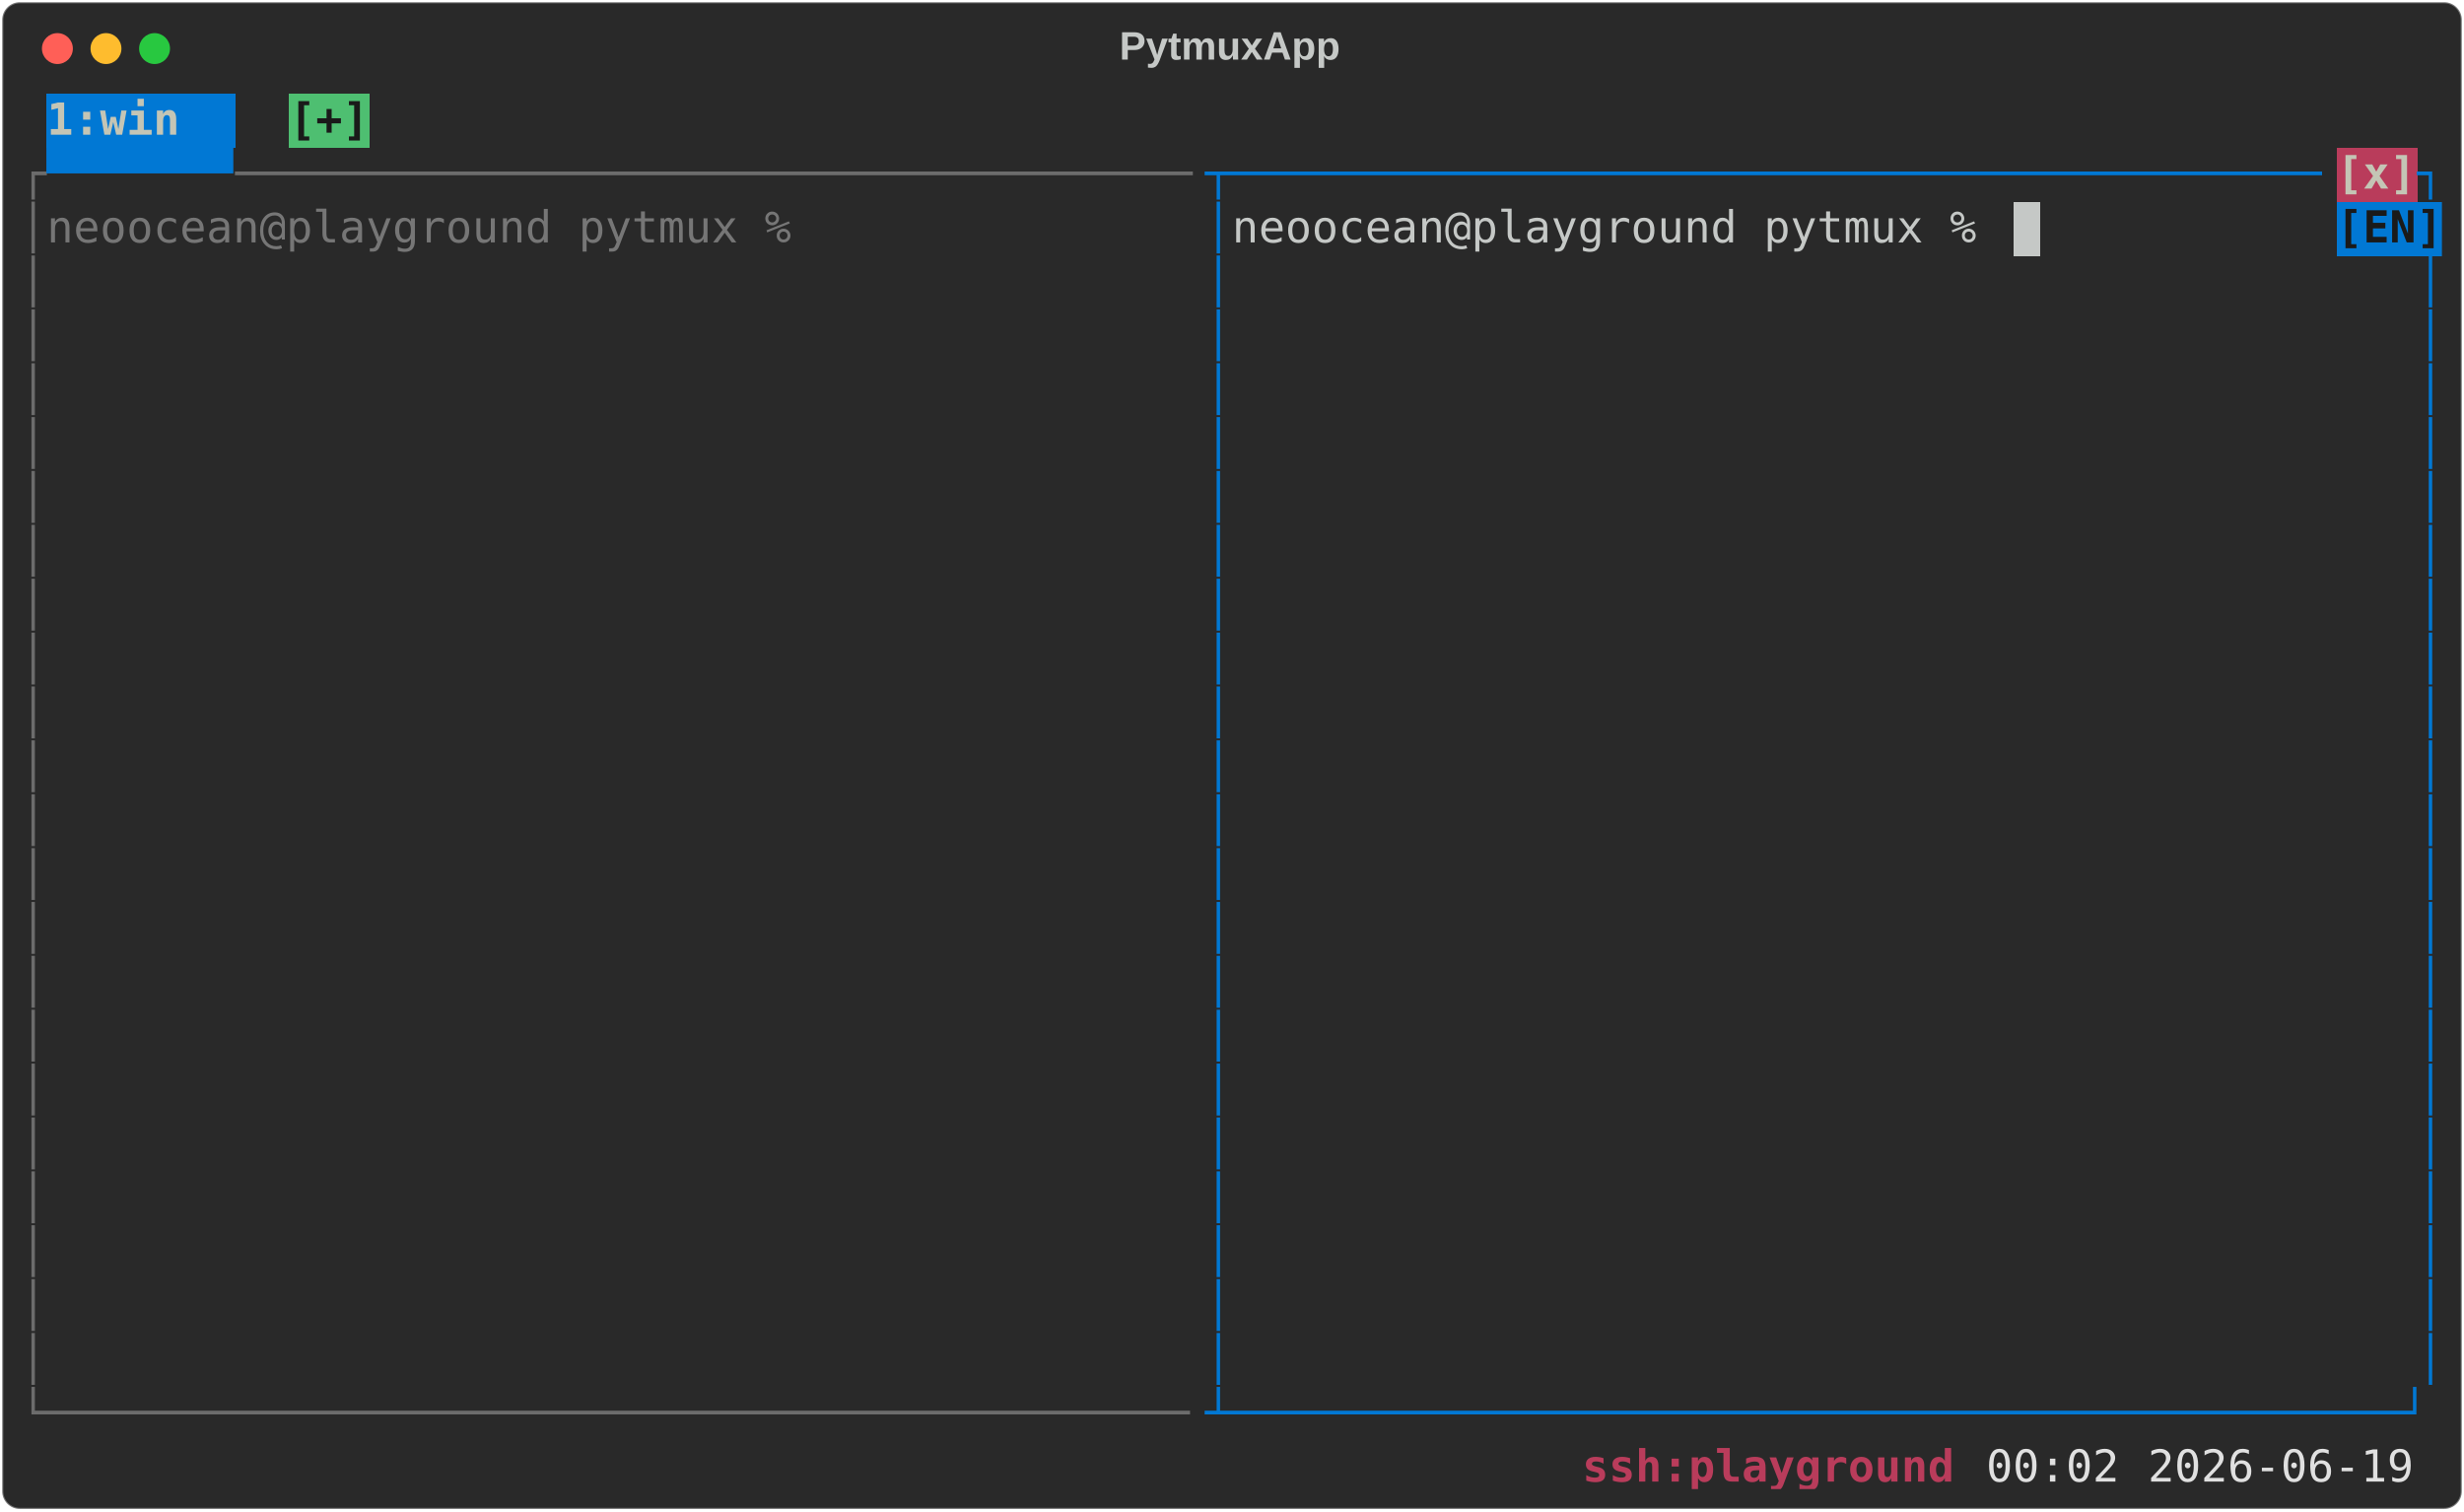
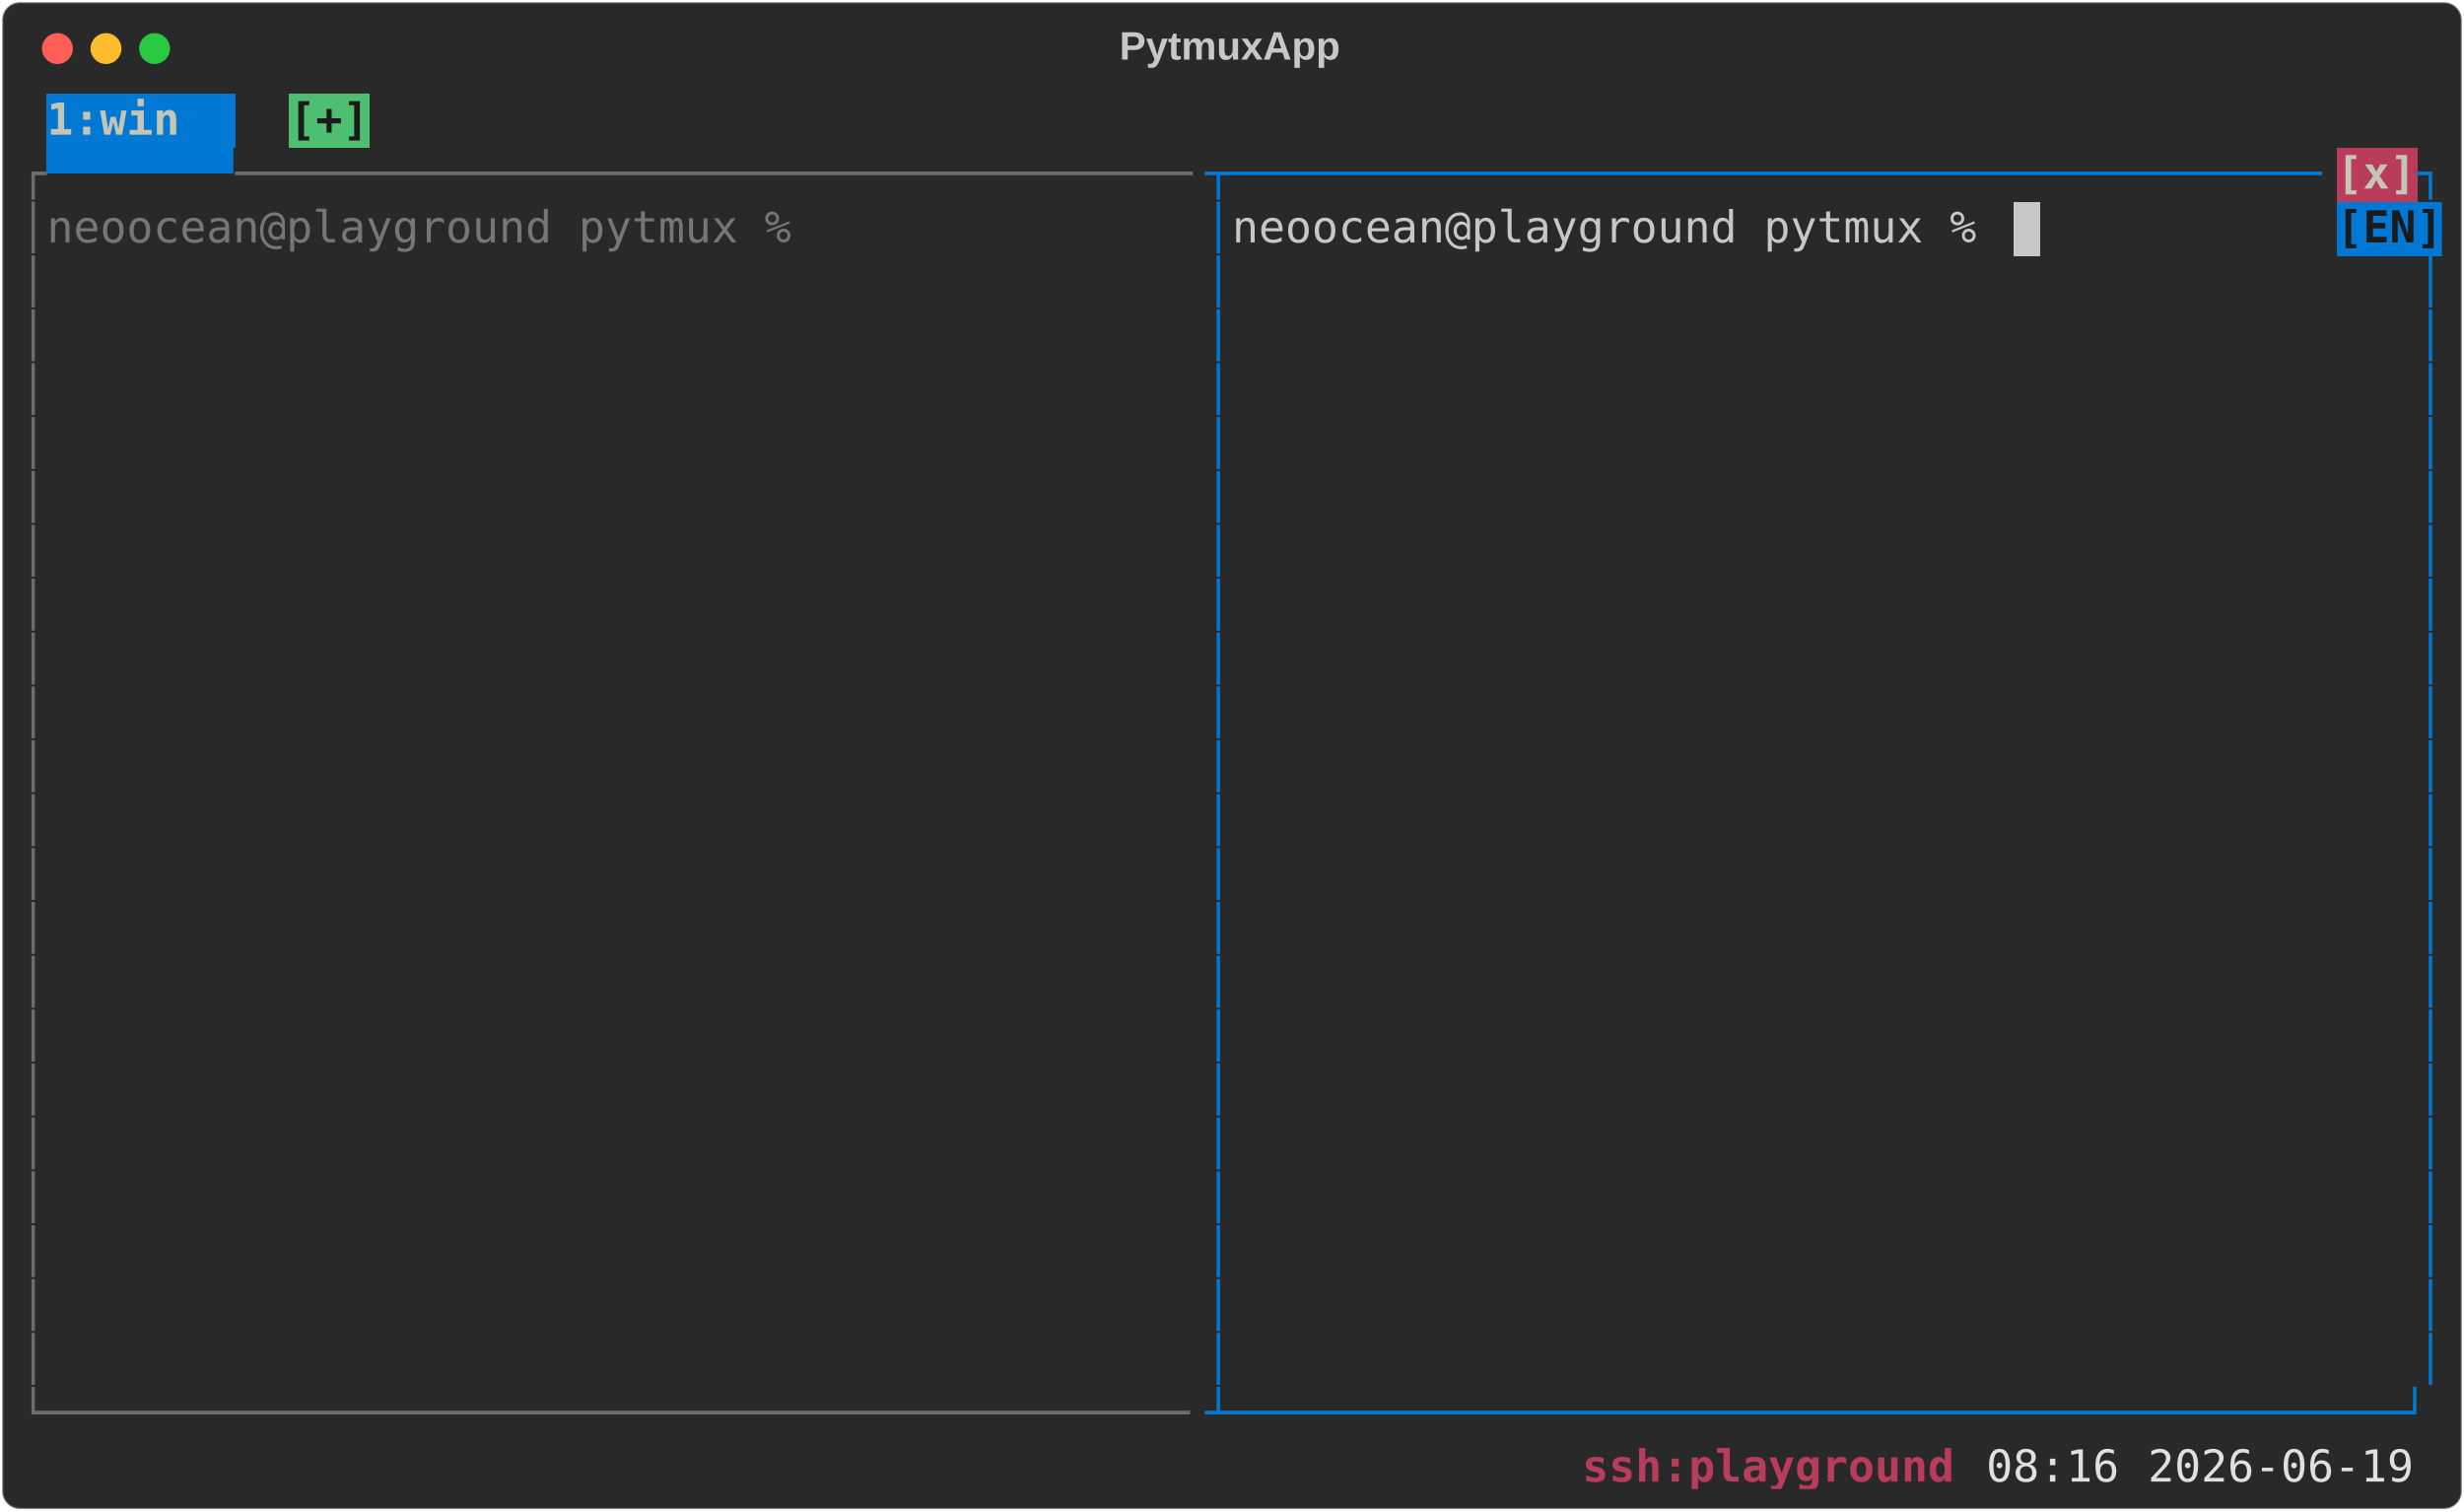
<svg xmlns="http://www.w3.org/2000/svg" class="rich-terminal" viewBox="0 0 1116 684.4">
  <style>

    @font-face {
        font-family: "Fira Code";
        src: local("FiraCode-Regular"),
                url("https://cdnjs.cloudflare.com/ajax/libs/firacode/6.2.0/woff2/FiraCode-Regular.woff2") format("woff2"),
                url("https://cdnjs.cloudflare.com/ajax/libs/firacode/6.2.0/woff/FiraCode-Regular.woff") format("woff");
        font-style: normal;
        font-weight: 400;
    }
    @font-face {
        font-family: "Fira Code";
        src: local("FiraCode-Bold"),
                url("https://cdnjs.cloudflare.com/ajax/libs/firacode/6.2.0/woff2/FiraCode-Bold.woff2") format("woff2"),
                url("https://cdnjs.cloudflare.com/ajax/libs/firacode/6.2.0/woff/FiraCode-Bold.woff") format("woff");
        font-style: bold;
        font-weight: 700;
    }

-     .terminal-1227017472-matrix {
+     .terminal-1631636749-matrix {
        font-family: Fira Code, monospace;
        font-size: 20px;
        line-height: 24.4px;
        font-variant-east-asian: full-width;
    }

-     .terminal-1227017472-title {
+     .terminal-1631636749-title {
        font-size: 18px;
        font-weight: bold;
        font-family: arial;
    }

-     .terminal-1227017472-r1 { fill: #e0e0e0 }
- .terminal-1227017472-r2 { fill: #c4c5b5;font-weight: bold }
- .terminal-1227017472-r3 { fill: #1a1a1a;font-weight: bold }
- .terminal-1227017472-r4 { fill: #c5c8c6 }
- .terminal-1227017472-r5 { fill: #6c6c6c }
- .terminal-1227017472-r6 { fill: #0178d4 }
- .terminal-1227017472-r7 { fill: #0178d4;font-weight: bold }
- .terminal-1227017472-r8 { fill: #767676 }
- .terminal-1227017472-r9 { fill: #292929 }
- .terminal-1227017472-r10 { fill: #b93c5b;font-weight: bold }
+     .terminal-1631636749-r1 { fill: #e0e0e0 }
+ .terminal-1631636749-r2 { fill: #c4c5b5;font-weight: bold }
+ .terminal-1631636749-r3 { fill: #1a1a1a;font-weight: bold }
+ .terminal-1631636749-r4 { fill: #c5c8c6 }
+ .terminal-1631636749-r5 { fill: #6c6c6c }
+ .terminal-1631636749-r6 { fill: #0178d4 }
+ .terminal-1631636749-r7 { fill: #0178d4;font-weight: bold }
+ .terminal-1631636749-r8 { fill: #767676 }
+ .terminal-1631636749-r9 { fill: #292929 }
+ .terminal-1631636749-r10 { fill: #b93c5b;font-weight: bold }
    </style>
  <defs>
-     <clipPath id="terminal-1227017472-clip-terminal">
+     <clipPath id="terminal-1631636749-clip-terminal">
      <rect x="0" y="0" width="1097.0" height="633.4" />
    </clipPath>
-     <clipPath id="terminal-1227017472-line-0">
+     <clipPath id="terminal-1631636749-line-0">
      <rect x="0" y="1.5" width="1098" height="24.65" />
    </clipPath>
-     <clipPath id="terminal-1227017472-line-1">
+     <clipPath id="terminal-1631636749-line-1">
      <rect x="0" y="25.9" width="1098" height="24.65" />
    </clipPath>
-     <clipPath id="terminal-1227017472-line-2">
+     <clipPath id="terminal-1631636749-line-2">
      <rect x="0" y="50.3" width="1098" height="24.65" />
    </clipPath>
-     <clipPath id="terminal-1227017472-line-3">
+     <clipPath id="terminal-1631636749-line-3">
      <rect x="0" y="74.7" width="1098" height="24.65" />
    </clipPath>
-     <clipPath id="terminal-1227017472-line-4">
+     <clipPath id="terminal-1631636749-line-4">
      <rect x="0" y="99.1" width="1098" height="24.65" />
    </clipPath>
-     <clipPath id="terminal-1227017472-line-5">
+     <clipPath id="terminal-1631636749-line-5">
      <rect x="0" y="123.5" width="1098" height="24.65" />
    </clipPath>
-     <clipPath id="terminal-1227017472-line-6">
+     <clipPath id="terminal-1631636749-line-6">
      <rect x="0" y="147.9" width="1098" height="24.65" />
    </clipPath>
-     <clipPath id="terminal-1227017472-line-7">
+     <clipPath id="terminal-1631636749-line-7">
      <rect x="0" y="172.3" width="1098" height="24.65" />
    </clipPath>
-     <clipPath id="terminal-1227017472-line-8">
+     <clipPath id="terminal-1631636749-line-8">
      <rect x="0" y="196.7" width="1098" height="24.65" />
    </clipPath>
-     <clipPath id="terminal-1227017472-line-9">
+     <clipPath id="terminal-1631636749-line-9">
      <rect x="0" y="221.1" width="1098" height="24.65" />
    </clipPath>
-     <clipPath id="terminal-1227017472-line-10">
+     <clipPath id="terminal-1631636749-line-10">
      <rect x="0" y="245.5" width="1098" height="24.65" />
    </clipPath>
-     <clipPath id="terminal-1227017472-line-11">
+     <clipPath id="terminal-1631636749-line-11">
      <rect x="0" y="269.9" width="1098" height="24.65" />
    </clipPath>
-     <clipPath id="terminal-1227017472-line-12">
+     <clipPath id="terminal-1631636749-line-12">
      <rect x="0" y="294.3" width="1098" height="24.65" />
    </clipPath>
-     <clipPath id="terminal-1227017472-line-13">
+     <clipPath id="terminal-1631636749-line-13">
      <rect x="0" y="318.7" width="1098" height="24.65" />
    </clipPath>
-     <clipPath id="terminal-1227017472-line-14">
+     <clipPath id="terminal-1631636749-line-14">
      <rect x="0" y="343.1" width="1098" height="24.65" />
    </clipPath>
-     <clipPath id="terminal-1227017472-line-15">
+     <clipPath id="terminal-1631636749-line-15">
      <rect x="0" y="367.5" width="1098" height="24.65" />
    </clipPath>
-     <clipPath id="terminal-1227017472-line-16">
+     <clipPath id="terminal-1631636749-line-16">
      <rect x="0" y="391.9" width="1098" height="24.65" />
    </clipPath>
-     <clipPath id="terminal-1227017472-line-17">
+     <clipPath id="terminal-1631636749-line-17">
      <rect x="0" y="416.3" width="1098" height="24.65" />
    </clipPath>
-     <clipPath id="terminal-1227017472-line-18">
+     <clipPath id="terminal-1631636749-line-18">
      <rect x="0" y="440.7" width="1098" height="24.65" />
    </clipPath>
-     <clipPath id="terminal-1227017472-line-19">
+     <clipPath id="terminal-1631636749-line-19">
      <rect x="0" y="465.1" width="1098" height="24.65" />
    </clipPath>
-     <clipPath id="terminal-1227017472-line-20">
+     <clipPath id="terminal-1631636749-line-20">
      <rect x="0" y="489.5" width="1098" height="24.65" />
    </clipPath>
-     <clipPath id="terminal-1227017472-line-21">
+     <clipPath id="terminal-1631636749-line-21">
      <rect x="0" y="513.9" width="1098" height="24.65" />
    </clipPath>
-     <clipPath id="terminal-1227017472-line-22">
+     <clipPath id="terminal-1631636749-line-22">
      <rect x="0" y="538.3" width="1098" height="24.65" />
    </clipPath>
-     <clipPath id="terminal-1227017472-line-23">
+     <clipPath id="terminal-1631636749-line-23">
      <rect x="0" y="562.7" width="1098" height="24.65" />
    </clipPath>
-     <clipPath id="terminal-1227017472-line-24">
+     <clipPath id="terminal-1631636749-line-24">
      <rect x="0" y="587.1" width="1098" height="24.65" />
    </clipPath>
  </defs>
  <rect fill="#292929" stroke="rgba(255,255,255,0.35)" stroke-width="1" x="1" y="1" width="1114" height="682.4" rx="8" />
-   <text class="terminal-1227017472-title" fill="#c5c8c6" text-anchor="middle" x="557" y="27">PytmuxApp</text>
+   <text class="terminal-1631636749-title" fill="#c5c8c6" text-anchor="middle" x="557" y="27">PytmuxApp</text>
  <g transform="translate(26,22)">
    <circle cx="0" cy="0" r="7" fill="#ff5f57" />
    <circle cx="22" cy="0" r="7" fill="#febc2e" />
    <circle cx="44" cy="0" r="7" fill="#28c840" />
  </g>
-   <g transform="translate(9, 41)" clip-path="url(#terminal-1227017472-clip-terminal)">
+   <g transform="translate(9, 41)" clip-path="url(#terminal-1631636749-clip-terminal)">
    <rect fill="#0178d4" x="12.2" y="1.5" width="85.4" height="24.65" shape-rendering="crispEdges" />
    <rect fill="#4ebf71" x="122" y="1.5" width="36.6" height="24.65" shape-rendering="crispEdges" />
    <rect fill="#b93c5b" x="1049.2" y="25.9" width="36.6" height="24.65" shape-rendering="crispEdges" />
    <rect fill="#c5c8c6" x="902.8" y="50.3" width="12.2" height="24.65" shape-rendering="crispEdges" />
    <rect fill="#0178d4" x="1049.2" y="50.3" width="48.8" height="24.65" shape-rendering="crispEdges" />
-     <g class="terminal-1227017472-matrix">
-       <text class="terminal-1227017472-r2" x="12.2" y="20" textLength="85.4" clip-path="url(#terminal-1227017472-line-0)"> 1:win </text>
-       <text class="terminal-1227017472-r3" x="122" y="20" textLength="36.6" clip-path="url(#terminal-1227017472-line-0)">[+]</text>
-       <text class="terminal-1227017472-r4" x="1098" y="20" textLength="12.2" clip-path="url(#terminal-1227017472-line-0)">
- </text>
-       <text class="terminal-1227017472-r5" x="0" y="44.4" textLength="12.2" clip-path="url(#terminal-1227017472-line-1)">┌</text>
-       <text class="terminal-1227017472-r6" x="12.2" y="44.4" textLength="85.4" clip-path="url(#terminal-1227017472-line-1)">▀▀▀▀▀▀▀</text>
-       <text class="terminal-1227017472-r5" x="97.6" y="44.4" textLength="439.2" clip-path="url(#terminal-1227017472-line-1)">────────────────────────────────────</text>
-       <text class="terminal-1227017472-r7" x="536.8" y="44.4" textLength="512.4" clip-path="url(#terminal-1227017472-line-1)">┬─────────────────────────────────────────</text>
-       <text class="terminal-1227017472-r2" x="1049.2" y="44.4" textLength="36.6" clip-path="url(#terminal-1227017472-line-1)">[x]</text>
-       <text class="terminal-1227017472-r7" x="1085.8" y="44.4" textLength="12.2" clip-path="url(#terminal-1227017472-line-1)">┐</text>
-       <text class="terminal-1227017472-r4" x="1098" y="44.4" textLength="12.2" clip-path="url(#terminal-1227017472-line-1)">
- </text>
-       <text class="terminal-1227017472-r5" x="0" y="68.8" textLength="12.2" clip-path="url(#terminal-1227017472-line-2)">│</text>
-       <text class="terminal-1227017472-r8" x="12.2" y="68.8" textLength="524.6" clip-path="url(#terminal-1227017472-line-2)">neoocean@playground pytmux %               </text>
-       <text class="terminal-1227017472-r7" x="536.8" y="68.8" textLength="12.2" clip-path="url(#terminal-1227017472-line-2)">│</text>
-       <text class="terminal-1227017472-r4" x="549" y="68.8" textLength="353.8" clip-path="url(#terminal-1227017472-line-2)">neoocean@playground pytmux % </text>
-       <text class="terminal-1227017472-r3" x="1049.2" y="68.8" textLength="48.8" clip-path="url(#terminal-1227017472-line-2)">[EN]</text>
-       <text class="terminal-1227017472-r4" x="1098" y="68.8" textLength="12.2" clip-path="url(#terminal-1227017472-line-2)">
- </text>
-       <text class="terminal-1227017472-r5" x="0" y="93.2" textLength="12.2" clip-path="url(#terminal-1227017472-line-3)">│</text>
-       <text class="terminal-1227017472-r7" x="536.8" y="93.2" textLength="12.2" clip-path="url(#terminal-1227017472-line-3)">│</text>
-       <text class="terminal-1227017472-r7" x="1085.8" y="93.2" textLength="12.2" clip-path="url(#terminal-1227017472-line-3)">│</text>
-       <text class="terminal-1227017472-r4" x="1098" y="93.2" textLength="12.2" clip-path="url(#terminal-1227017472-line-3)">
- </text>
-       <text class="terminal-1227017472-r5" x="0" y="117.6" textLength="12.2" clip-path="url(#terminal-1227017472-line-4)">│</text>
-       <text class="terminal-1227017472-r7" x="536.8" y="117.6" textLength="12.2" clip-path="url(#terminal-1227017472-line-4)">│</text>
-       <text class="terminal-1227017472-r7" x="1085.8" y="117.6" textLength="12.2" clip-path="url(#terminal-1227017472-line-4)">│</text>
-       <text class="terminal-1227017472-r4" x="1098" y="117.6" textLength="12.2" clip-path="url(#terminal-1227017472-line-4)">
- </text>
-       <text class="terminal-1227017472-r5" x="0" y="142" textLength="12.2" clip-path="url(#terminal-1227017472-line-5)">│</text>
-       <text class="terminal-1227017472-r7" x="536.8" y="142" textLength="12.2" clip-path="url(#terminal-1227017472-line-5)">│</text>
-       <text class="terminal-1227017472-r7" x="1085.8" y="142" textLength="12.2" clip-path="url(#terminal-1227017472-line-5)">│</text>
-       <text class="terminal-1227017472-r4" x="1098" y="142" textLength="12.2" clip-path="url(#terminal-1227017472-line-5)">
- </text>
-       <text class="terminal-1227017472-r5" x="0" y="166.4" textLength="12.2" clip-path="url(#terminal-1227017472-line-6)">│</text>
-       <text class="terminal-1227017472-r7" x="536.8" y="166.4" textLength="12.2" clip-path="url(#terminal-1227017472-line-6)">│</text>
-       <text class="terminal-1227017472-r7" x="1085.8" y="166.4" textLength="12.2" clip-path="url(#terminal-1227017472-line-6)">│</text>
-       <text class="terminal-1227017472-r4" x="1098" y="166.4" textLength="12.2" clip-path="url(#terminal-1227017472-line-6)">
- </text>
-       <text class="terminal-1227017472-r5" x="0" y="190.8" textLength="12.2" clip-path="url(#terminal-1227017472-line-7)">│</text>
-       <text class="terminal-1227017472-r7" x="536.8" y="190.8" textLength="12.2" clip-path="url(#terminal-1227017472-line-7)">│</text>
-       <text class="terminal-1227017472-r7" x="1085.8" y="190.8" textLength="12.2" clip-path="url(#terminal-1227017472-line-7)">│</text>
-       <text class="terminal-1227017472-r4" x="1098" y="190.8" textLength="12.2" clip-path="url(#terminal-1227017472-line-7)">
- </text>
-       <text class="terminal-1227017472-r5" x="0" y="215.2" textLength="12.2" clip-path="url(#terminal-1227017472-line-8)">│</text>
-       <text class="terminal-1227017472-r7" x="536.8" y="215.2" textLength="12.2" clip-path="url(#terminal-1227017472-line-8)">│</text>
-       <text class="terminal-1227017472-r7" x="1085.8" y="215.2" textLength="12.2" clip-path="url(#terminal-1227017472-line-8)">│</text>
-       <text class="terminal-1227017472-r4" x="1098" y="215.2" textLength="12.2" clip-path="url(#terminal-1227017472-line-8)">
- </text>
-       <text class="terminal-1227017472-r5" x="0" y="239.6" textLength="12.2" clip-path="url(#terminal-1227017472-line-9)">│</text>
-       <text class="terminal-1227017472-r7" x="536.8" y="239.6" textLength="12.2" clip-path="url(#terminal-1227017472-line-9)">│</text>
-       <text class="terminal-1227017472-r7" x="1085.8" y="239.6" textLength="12.2" clip-path="url(#terminal-1227017472-line-9)">│</text>
-       <text class="terminal-1227017472-r4" x="1098" y="239.6" textLength="12.2" clip-path="url(#terminal-1227017472-line-9)">
- </text>
-       <text class="terminal-1227017472-r5" x="0" y="264" textLength="12.2" clip-path="url(#terminal-1227017472-line-10)">│</text>
-       <text class="terminal-1227017472-r7" x="536.8" y="264" textLength="12.2" clip-path="url(#terminal-1227017472-line-10)">│</text>
-       <text class="terminal-1227017472-r7" x="1085.8" y="264" textLength="12.2" clip-path="url(#terminal-1227017472-line-10)">│</text>
-       <text class="terminal-1227017472-r4" x="1098" y="264" textLength="12.2" clip-path="url(#terminal-1227017472-line-10)">
- </text>
-       <text class="terminal-1227017472-r5" x="0" y="288.4" textLength="12.2" clip-path="url(#terminal-1227017472-line-11)">│</text>
-       <text class="terminal-1227017472-r7" x="536.8" y="288.4" textLength="12.2" clip-path="url(#terminal-1227017472-line-11)">│</text>
-       <text class="terminal-1227017472-r7" x="1085.8" y="288.4" textLength="12.2" clip-path="url(#terminal-1227017472-line-11)">│</text>
-       <text class="terminal-1227017472-r4" x="1098" y="288.4" textLength="12.2" clip-path="url(#terminal-1227017472-line-11)">
- </text>
-       <text class="terminal-1227017472-r5" x="0" y="312.8" textLength="12.2" clip-path="url(#terminal-1227017472-line-12)">│</text>
-       <text class="terminal-1227017472-r7" x="536.8" y="312.8" textLength="12.2" clip-path="url(#terminal-1227017472-line-12)">│</text>
-       <text class="terminal-1227017472-r7" x="1085.8" y="312.8" textLength="12.2" clip-path="url(#terminal-1227017472-line-12)">│</text>
-       <text class="terminal-1227017472-r4" x="1098" y="312.8" textLength="12.2" clip-path="url(#terminal-1227017472-line-12)">
- </text>
-       <text class="terminal-1227017472-r5" x="0" y="337.2" textLength="12.2" clip-path="url(#terminal-1227017472-line-13)">│</text>
-       <text class="terminal-1227017472-r7" x="536.8" y="337.2" textLength="12.2" clip-path="url(#terminal-1227017472-line-13)">│</text>
-       <text class="terminal-1227017472-r7" x="1085.8" y="337.2" textLength="12.2" clip-path="url(#terminal-1227017472-line-13)">│</text>
-       <text class="terminal-1227017472-r4" x="1098" y="337.2" textLength="12.2" clip-path="url(#terminal-1227017472-line-13)">
- </text>
-       <text class="terminal-1227017472-r5" x="0" y="361.6" textLength="12.2" clip-path="url(#terminal-1227017472-line-14)">│</text>
-       <text class="terminal-1227017472-r7" x="536.8" y="361.6" textLength="12.2" clip-path="url(#terminal-1227017472-line-14)">│</text>
-       <text class="terminal-1227017472-r7" x="1085.8" y="361.6" textLength="12.2" clip-path="url(#terminal-1227017472-line-14)">│</text>
-       <text class="terminal-1227017472-r4" x="1098" y="361.6" textLength="12.2" clip-path="url(#terminal-1227017472-line-14)">
- </text>
-       <text class="terminal-1227017472-r5" x="0" y="386" textLength="12.2" clip-path="url(#terminal-1227017472-line-15)">│</text>
-       <text class="terminal-1227017472-r7" x="536.8" y="386" textLength="12.2" clip-path="url(#terminal-1227017472-line-15)">│</text>
-       <text class="terminal-1227017472-r7" x="1085.8" y="386" textLength="12.2" clip-path="url(#terminal-1227017472-line-15)">│</text>
-       <text class="terminal-1227017472-r4" x="1098" y="386" textLength="12.2" clip-path="url(#terminal-1227017472-line-15)">
- </text>
-       <text class="terminal-1227017472-r5" x="0" y="410.4" textLength="12.2" clip-path="url(#terminal-1227017472-line-16)">│</text>
-       <text class="terminal-1227017472-r7" x="536.8" y="410.4" textLength="12.2" clip-path="url(#terminal-1227017472-line-16)">│</text>
-       <text class="terminal-1227017472-r7" x="1085.8" y="410.4" textLength="12.2" clip-path="url(#terminal-1227017472-line-16)">│</text>
-       <text class="terminal-1227017472-r4" x="1098" y="410.4" textLength="12.2" clip-path="url(#terminal-1227017472-line-16)">
- </text>
-       <text class="terminal-1227017472-r5" x="0" y="434.8" textLength="12.2" clip-path="url(#terminal-1227017472-line-17)">│</text>
-       <text class="terminal-1227017472-r7" x="536.8" y="434.8" textLength="12.2" clip-path="url(#terminal-1227017472-line-17)">│</text>
-       <text class="terminal-1227017472-r7" x="1085.8" y="434.8" textLength="12.2" clip-path="url(#terminal-1227017472-line-17)">│</text>
-       <text class="terminal-1227017472-r4" x="1098" y="434.8" textLength="12.2" clip-path="url(#terminal-1227017472-line-17)">
- </text>
-       <text class="terminal-1227017472-r5" x="0" y="459.2" textLength="12.2" clip-path="url(#terminal-1227017472-line-18)">│</text>
-       <text class="terminal-1227017472-r7" x="536.8" y="459.2" textLength="12.2" clip-path="url(#terminal-1227017472-line-18)">│</text>
-       <text class="terminal-1227017472-r7" x="1085.8" y="459.2" textLength="12.2" clip-path="url(#terminal-1227017472-line-18)">│</text>
-       <text class="terminal-1227017472-r4" x="1098" y="459.2" textLength="12.2" clip-path="url(#terminal-1227017472-line-18)">
- </text>
-       <text class="terminal-1227017472-r5" x="0" y="483.6" textLength="12.2" clip-path="url(#terminal-1227017472-line-19)">│</text>
-       <text class="terminal-1227017472-r7" x="536.8" y="483.6" textLength="12.2" clip-path="url(#terminal-1227017472-line-19)">│</text>
-       <text class="terminal-1227017472-r7" x="1085.8" y="483.6" textLength="12.2" clip-path="url(#terminal-1227017472-line-19)">│</text>
-       <text class="terminal-1227017472-r4" x="1098" y="483.6" textLength="12.2" clip-path="url(#terminal-1227017472-line-19)">
- </text>
-       <text class="terminal-1227017472-r5" x="0" y="508" textLength="12.2" clip-path="url(#terminal-1227017472-line-20)">│</text>
-       <text class="terminal-1227017472-r7" x="536.8" y="508" textLength="12.2" clip-path="url(#terminal-1227017472-line-20)">│</text>
-       <text class="terminal-1227017472-r7" x="1085.8" y="508" textLength="12.2" clip-path="url(#terminal-1227017472-line-20)">│</text>
-       <text class="terminal-1227017472-r4" x="1098" y="508" textLength="12.2" clip-path="url(#terminal-1227017472-line-20)">
- </text>
-       <text class="terminal-1227017472-r5" x="0" y="532.4" textLength="12.2" clip-path="url(#terminal-1227017472-line-21)">│</text>
-       <text class="terminal-1227017472-r7" x="536.8" y="532.4" textLength="12.2" clip-path="url(#terminal-1227017472-line-21)">│</text>
-       <text class="terminal-1227017472-r7" x="1085.8" y="532.4" textLength="12.2" clip-path="url(#terminal-1227017472-line-21)">│</text>
-       <text class="terminal-1227017472-r4" x="1098" y="532.4" textLength="12.2" clip-path="url(#terminal-1227017472-line-21)">
- </text>
-       <text class="terminal-1227017472-r5" x="0" y="556.8" textLength="12.2" clip-path="url(#terminal-1227017472-line-22)">│</text>
-       <text class="terminal-1227017472-r7" x="536.8" y="556.8" textLength="12.2" clip-path="url(#terminal-1227017472-line-22)">│</text>
-       <text class="terminal-1227017472-r7" x="1085.8" y="556.8" textLength="12.2" clip-path="url(#terminal-1227017472-line-22)">│</text>
-       <text class="terminal-1227017472-r4" x="1098" y="556.8" textLength="12.2" clip-path="url(#terminal-1227017472-line-22)">
- </text>
-       <text class="terminal-1227017472-r5" x="0" y="581.2" textLength="12.2" clip-path="url(#terminal-1227017472-line-23)">│</text>
-       <text class="terminal-1227017472-r7" x="536.8" y="581.2" textLength="12.2" clip-path="url(#terminal-1227017472-line-23)">│</text>
-       <text class="terminal-1227017472-r7" x="1085.8" y="581.2" textLength="12.2" clip-path="url(#terminal-1227017472-line-23)">│</text>
-       <text class="terminal-1227017472-r4" x="1098" y="581.2" textLength="12.2" clip-path="url(#terminal-1227017472-line-23)">
- </text>
-       <text class="terminal-1227017472-r5" x="0" y="605.6" textLength="536.8" clip-path="url(#terminal-1227017472-line-24)">└───────────────────────────────────────────</text>
-       <text class="terminal-1227017472-r7" x="536.8" y="605.6" textLength="561.2" clip-path="url(#terminal-1227017472-line-24)">┴────────────────────────────────────────────┘</text>
-       <text class="terminal-1227017472-r4" x="1098" y="605.6" textLength="12.2" clip-path="url(#terminal-1227017472-line-24)">
- </text>
-       <text class="terminal-1227017472-r10" x="707.6" y="630" textLength="170.8" clip-path="url(#terminal-1227017472-line-25)">ssh:playground</text>
-       <text class="terminal-1227017472-r1" x="890.6" y="630" textLength="61" clip-path="url(#terminal-1227017472-line-25)">00:02</text>
-       <text class="terminal-1227017472-r1" x="963.8" y="630" textLength="122" clip-path="url(#terminal-1227017472-line-25)">2026-06-19</text>
+     <g class="terminal-1631636749-matrix">
+       <text class="terminal-1631636749-r2" x="12.2" y="20" textLength="85.4" clip-path="url(#terminal-1631636749-line-0)"> 1:win </text>
+       <text class="terminal-1631636749-r3" x="122" y="20" textLength="36.6" clip-path="url(#terminal-1631636749-line-0)">[+]</text>
+       <text class="terminal-1631636749-r4" x="1098" y="20" textLength="12.2" clip-path="url(#terminal-1631636749-line-0)">
+ </text>
+       <text class="terminal-1631636749-r5" x="0" y="44.4" textLength="12.2" clip-path="url(#terminal-1631636749-line-1)">┌</text>
+       <text class="terminal-1631636749-r6" x="12.2" y="44.4" textLength="85.4" clip-path="url(#terminal-1631636749-line-1)">▀▀▀▀▀▀▀</text>
+       <text class="terminal-1631636749-r5" x="97.6" y="44.4" textLength="439.2" clip-path="url(#terminal-1631636749-line-1)">────────────────────────────────────</text>
+       <text class="terminal-1631636749-r7" x="536.8" y="44.4" textLength="512.4" clip-path="url(#terminal-1631636749-line-1)">┬─────────────────────────────────────────</text>
+       <text class="terminal-1631636749-r2" x="1049.2" y="44.4" textLength="36.6" clip-path="url(#terminal-1631636749-line-1)">[x]</text>
+       <text class="terminal-1631636749-r7" x="1085.8" y="44.4" textLength="12.2" clip-path="url(#terminal-1631636749-line-1)">┐</text>
+       <text class="terminal-1631636749-r4" x="1098" y="44.4" textLength="12.2" clip-path="url(#terminal-1631636749-line-1)">
+ </text>
+       <text class="terminal-1631636749-r5" x="0" y="68.8" textLength="12.2" clip-path="url(#terminal-1631636749-line-2)">│</text>
+       <text class="terminal-1631636749-r8" x="12.2" y="68.8" textLength="524.6" clip-path="url(#terminal-1631636749-line-2)">neoocean@playground pytmux %               </text>
+       <text class="terminal-1631636749-r7" x="536.8" y="68.8" textLength="12.2" clip-path="url(#terminal-1631636749-line-2)">│</text>
+       <text class="terminal-1631636749-r4" x="549" y="68.8" textLength="353.8" clip-path="url(#terminal-1631636749-line-2)">neoocean@playground pytmux % </text>
+       <text class="terminal-1631636749-r3" x="1049.2" y="68.8" textLength="48.8" clip-path="url(#terminal-1631636749-line-2)">[EN]</text>
+       <text class="terminal-1631636749-r4" x="1098" y="68.8" textLength="12.2" clip-path="url(#terminal-1631636749-line-2)">
+ </text>
+       <text class="terminal-1631636749-r5" x="0" y="93.2" textLength="12.2" clip-path="url(#terminal-1631636749-line-3)">│</text>
+       <text class="terminal-1631636749-r7" x="536.8" y="93.2" textLength="12.2" clip-path="url(#terminal-1631636749-line-3)">│</text>
+       <text class="terminal-1631636749-r7" x="1085.8" y="93.2" textLength="12.2" clip-path="url(#terminal-1631636749-line-3)">│</text>
+       <text class="terminal-1631636749-r4" x="1098" y="93.2" textLength="12.2" clip-path="url(#terminal-1631636749-line-3)">
+ </text>
+       <text class="terminal-1631636749-r5" x="0" y="117.6" textLength="12.2" clip-path="url(#terminal-1631636749-line-4)">│</text>
+       <text class="terminal-1631636749-r7" x="536.8" y="117.6" textLength="12.2" clip-path="url(#terminal-1631636749-line-4)">│</text>
+       <text class="terminal-1631636749-r7" x="1085.8" y="117.6" textLength="12.2" clip-path="url(#terminal-1631636749-line-4)">│</text>
+       <text class="terminal-1631636749-r4" x="1098" y="117.6" textLength="12.2" clip-path="url(#terminal-1631636749-line-4)">
+ </text>
+       <text class="terminal-1631636749-r5" x="0" y="142" textLength="12.2" clip-path="url(#terminal-1631636749-line-5)">│</text>
+       <text class="terminal-1631636749-r7" x="536.8" y="142" textLength="12.2" clip-path="url(#terminal-1631636749-line-5)">│</text>
+       <text class="terminal-1631636749-r7" x="1085.8" y="142" textLength="12.2" clip-path="url(#terminal-1631636749-line-5)">│</text>
+       <text class="terminal-1631636749-r4" x="1098" y="142" textLength="12.2" clip-path="url(#terminal-1631636749-line-5)">
+ </text>
+       <text class="terminal-1631636749-r5" x="0" y="166.4" textLength="12.2" clip-path="url(#terminal-1631636749-line-6)">│</text>
+       <text class="terminal-1631636749-r7" x="536.8" y="166.4" textLength="12.2" clip-path="url(#terminal-1631636749-line-6)">│</text>
+       <text class="terminal-1631636749-r7" x="1085.8" y="166.4" textLength="12.2" clip-path="url(#terminal-1631636749-line-6)">│</text>
+       <text class="terminal-1631636749-r4" x="1098" y="166.4" textLength="12.2" clip-path="url(#terminal-1631636749-line-6)">
+ </text>
+       <text class="terminal-1631636749-r5" x="0" y="190.8" textLength="12.2" clip-path="url(#terminal-1631636749-line-7)">│</text>
+       <text class="terminal-1631636749-r7" x="536.8" y="190.8" textLength="12.2" clip-path="url(#terminal-1631636749-line-7)">│</text>
+       <text class="terminal-1631636749-r7" x="1085.8" y="190.8" textLength="12.2" clip-path="url(#terminal-1631636749-line-7)">│</text>
+       <text class="terminal-1631636749-r4" x="1098" y="190.8" textLength="12.2" clip-path="url(#terminal-1631636749-line-7)">
+ </text>
+       <text class="terminal-1631636749-r5" x="0" y="215.2" textLength="12.2" clip-path="url(#terminal-1631636749-line-8)">│</text>
+       <text class="terminal-1631636749-r7" x="536.8" y="215.2" textLength="12.2" clip-path="url(#terminal-1631636749-line-8)">│</text>
+       <text class="terminal-1631636749-r7" x="1085.8" y="215.2" textLength="12.2" clip-path="url(#terminal-1631636749-line-8)">│</text>
+       <text class="terminal-1631636749-r4" x="1098" y="215.2" textLength="12.2" clip-path="url(#terminal-1631636749-line-8)">
+ </text>
+       <text class="terminal-1631636749-r5" x="0" y="239.6" textLength="12.2" clip-path="url(#terminal-1631636749-line-9)">│</text>
+       <text class="terminal-1631636749-r7" x="536.8" y="239.6" textLength="12.2" clip-path="url(#terminal-1631636749-line-9)">│</text>
+       <text class="terminal-1631636749-r7" x="1085.8" y="239.6" textLength="12.2" clip-path="url(#terminal-1631636749-line-9)">│</text>
+       <text class="terminal-1631636749-r4" x="1098" y="239.6" textLength="12.2" clip-path="url(#terminal-1631636749-line-9)">
+ </text>
+       <text class="terminal-1631636749-r5" x="0" y="264" textLength="12.2" clip-path="url(#terminal-1631636749-line-10)">│</text>
+       <text class="terminal-1631636749-r7" x="536.8" y="264" textLength="12.2" clip-path="url(#terminal-1631636749-line-10)">│</text>
+       <text class="terminal-1631636749-r7" x="1085.8" y="264" textLength="12.2" clip-path="url(#terminal-1631636749-line-10)">│</text>
+       <text class="terminal-1631636749-r4" x="1098" y="264" textLength="12.2" clip-path="url(#terminal-1631636749-line-10)">
+ </text>
+       <text class="terminal-1631636749-r5" x="0" y="288.4" textLength="12.2" clip-path="url(#terminal-1631636749-line-11)">│</text>
+       <text class="terminal-1631636749-r7" x="536.8" y="288.4" textLength="12.2" clip-path="url(#terminal-1631636749-line-11)">│</text>
+       <text class="terminal-1631636749-r7" x="1085.8" y="288.4" textLength="12.2" clip-path="url(#terminal-1631636749-line-11)">│</text>
+       <text class="terminal-1631636749-r4" x="1098" y="288.4" textLength="12.2" clip-path="url(#terminal-1631636749-line-11)">
+ </text>
+       <text class="terminal-1631636749-r5" x="0" y="312.8" textLength="12.2" clip-path="url(#terminal-1631636749-line-12)">│</text>
+       <text class="terminal-1631636749-r7" x="536.8" y="312.8" textLength="12.2" clip-path="url(#terminal-1631636749-line-12)">│</text>
+       <text class="terminal-1631636749-r7" x="1085.8" y="312.8" textLength="12.2" clip-path="url(#terminal-1631636749-line-12)">│</text>
+       <text class="terminal-1631636749-r4" x="1098" y="312.8" textLength="12.2" clip-path="url(#terminal-1631636749-line-12)">
+ </text>
+       <text class="terminal-1631636749-r5" x="0" y="337.2" textLength="12.2" clip-path="url(#terminal-1631636749-line-13)">│</text>
+       <text class="terminal-1631636749-r7" x="536.8" y="337.2" textLength="12.2" clip-path="url(#terminal-1631636749-line-13)">│</text>
+       <text class="terminal-1631636749-r7" x="1085.8" y="337.2" textLength="12.2" clip-path="url(#terminal-1631636749-line-13)">│</text>
+       <text class="terminal-1631636749-r4" x="1098" y="337.2" textLength="12.2" clip-path="url(#terminal-1631636749-line-13)">
+ </text>
+       <text class="terminal-1631636749-r5" x="0" y="361.6" textLength="12.2" clip-path="url(#terminal-1631636749-line-14)">│</text>
+       <text class="terminal-1631636749-r7" x="536.8" y="361.6" textLength="12.2" clip-path="url(#terminal-1631636749-line-14)">│</text>
+       <text class="terminal-1631636749-r7" x="1085.8" y="361.6" textLength="12.2" clip-path="url(#terminal-1631636749-line-14)">│</text>
+       <text class="terminal-1631636749-r4" x="1098" y="361.6" textLength="12.2" clip-path="url(#terminal-1631636749-line-14)">
+ </text>
+       <text class="terminal-1631636749-r5" x="0" y="386" textLength="12.2" clip-path="url(#terminal-1631636749-line-15)">│</text>
+       <text class="terminal-1631636749-r7" x="536.8" y="386" textLength="12.2" clip-path="url(#terminal-1631636749-line-15)">│</text>
+       <text class="terminal-1631636749-r7" x="1085.8" y="386" textLength="12.2" clip-path="url(#terminal-1631636749-line-15)">│</text>
+       <text class="terminal-1631636749-r4" x="1098" y="386" textLength="12.2" clip-path="url(#terminal-1631636749-line-15)">
+ </text>
+       <text class="terminal-1631636749-r5" x="0" y="410.4" textLength="12.2" clip-path="url(#terminal-1631636749-line-16)">│</text>
+       <text class="terminal-1631636749-r7" x="536.8" y="410.4" textLength="12.2" clip-path="url(#terminal-1631636749-line-16)">│</text>
+       <text class="terminal-1631636749-r7" x="1085.8" y="410.4" textLength="12.2" clip-path="url(#terminal-1631636749-line-16)">│</text>
+       <text class="terminal-1631636749-r4" x="1098" y="410.4" textLength="12.2" clip-path="url(#terminal-1631636749-line-16)">
+ </text>
+       <text class="terminal-1631636749-r5" x="0" y="434.8" textLength="12.2" clip-path="url(#terminal-1631636749-line-17)">│</text>
+       <text class="terminal-1631636749-r7" x="536.8" y="434.8" textLength="12.2" clip-path="url(#terminal-1631636749-line-17)">│</text>
+       <text class="terminal-1631636749-r7" x="1085.8" y="434.8" textLength="12.2" clip-path="url(#terminal-1631636749-line-17)">│</text>
+       <text class="terminal-1631636749-r4" x="1098" y="434.8" textLength="12.2" clip-path="url(#terminal-1631636749-line-17)">
+ </text>
+       <text class="terminal-1631636749-r5" x="0" y="459.2" textLength="12.2" clip-path="url(#terminal-1631636749-line-18)">│</text>
+       <text class="terminal-1631636749-r7" x="536.8" y="459.2" textLength="12.2" clip-path="url(#terminal-1631636749-line-18)">│</text>
+       <text class="terminal-1631636749-r7" x="1085.8" y="459.2" textLength="12.2" clip-path="url(#terminal-1631636749-line-18)">│</text>
+       <text class="terminal-1631636749-r4" x="1098" y="459.2" textLength="12.2" clip-path="url(#terminal-1631636749-line-18)">
+ </text>
+       <text class="terminal-1631636749-r5" x="0" y="483.6" textLength="12.2" clip-path="url(#terminal-1631636749-line-19)">│</text>
+       <text class="terminal-1631636749-r7" x="536.8" y="483.6" textLength="12.2" clip-path="url(#terminal-1631636749-line-19)">│</text>
+       <text class="terminal-1631636749-r7" x="1085.8" y="483.6" textLength="12.2" clip-path="url(#terminal-1631636749-line-19)">│</text>
+       <text class="terminal-1631636749-r4" x="1098" y="483.6" textLength="12.2" clip-path="url(#terminal-1631636749-line-19)">
+ </text>
+       <text class="terminal-1631636749-r5" x="0" y="508" textLength="12.2" clip-path="url(#terminal-1631636749-line-20)">│</text>
+       <text class="terminal-1631636749-r7" x="536.8" y="508" textLength="12.2" clip-path="url(#terminal-1631636749-line-20)">│</text>
+       <text class="terminal-1631636749-r7" x="1085.8" y="508" textLength="12.2" clip-path="url(#terminal-1631636749-line-20)">│</text>
+       <text class="terminal-1631636749-r4" x="1098" y="508" textLength="12.2" clip-path="url(#terminal-1631636749-line-20)">
+ </text>
+       <text class="terminal-1631636749-r5" x="0" y="532.4" textLength="12.2" clip-path="url(#terminal-1631636749-line-21)">│</text>
+       <text class="terminal-1631636749-r7" x="536.8" y="532.4" textLength="12.2" clip-path="url(#terminal-1631636749-line-21)">│</text>
+       <text class="terminal-1631636749-r7" x="1085.8" y="532.4" textLength="12.2" clip-path="url(#terminal-1631636749-line-21)">│</text>
+       <text class="terminal-1631636749-r4" x="1098" y="532.4" textLength="12.2" clip-path="url(#terminal-1631636749-line-21)">
+ </text>
+       <text class="terminal-1631636749-r5" x="0" y="556.8" textLength="12.2" clip-path="url(#terminal-1631636749-line-22)">│</text>
+       <text class="terminal-1631636749-r7" x="536.8" y="556.8" textLength="12.2" clip-path="url(#terminal-1631636749-line-22)">│</text>
+       <text class="terminal-1631636749-r7" x="1085.8" y="556.8" textLength="12.2" clip-path="url(#terminal-1631636749-line-22)">│</text>
+       <text class="terminal-1631636749-r4" x="1098" y="556.8" textLength="12.2" clip-path="url(#terminal-1631636749-line-22)">
+ </text>
+       <text class="terminal-1631636749-r5" x="0" y="581.2" textLength="12.2" clip-path="url(#terminal-1631636749-line-23)">│</text>
+       <text class="terminal-1631636749-r7" x="536.8" y="581.2" textLength="12.2" clip-path="url(#terminal-1631636749-line-23)">│</text>
+       <text class="terminal-1631636749-r7" x="1085.8" y="581.2" textLength="12.2" clip-path="url(#terminal-1631636749-line-23)">│</text>
+       <text class="terminal-1631636749-r4" x="1098" y="581.2" textLength="12.2" clip-path="url(#terminal-1631636749-line-23)">
+ </text>
+       <text class="terminal-1631636749-r5" x="0" y="605.6" textLength="536.8" clip-path="url(#terminal-1631636749-line-24)">└───────────────────────────────────────────</text>
+       <text class="terminal-1631636749-r7" x="536.8" y="605.6" textLength="561.2" clip-path="url(#terminal-1631636749-line-24)">┴────────────────────────────────────────────┘</text>
+       <text class="terminal-1631636749-r4" x="1098" y="605.6" textLength="12.2" clip-path="url(#terminal-1631636749-line-24)">
+ </text>
+       <text class="terminal-1631636749-r10" x="707.6" y="630" textLength="170.8" clip-path="url(#terminal-1631636749-line-25)">ssh:playground</text>
+       <text class="terminal-1631636749-r1" x="890.6" y="630" textLength="61" clip-path="url(#terminal-1631636749-line-25)">08:16</text>
+       <text class="terminal-1631636749-r1" x="963.8" y="630" textLength="122" clip-path="url(#terminal-1631636749-line-25)">2026-06-19</text>
    </g>
  </g>
</svg>
